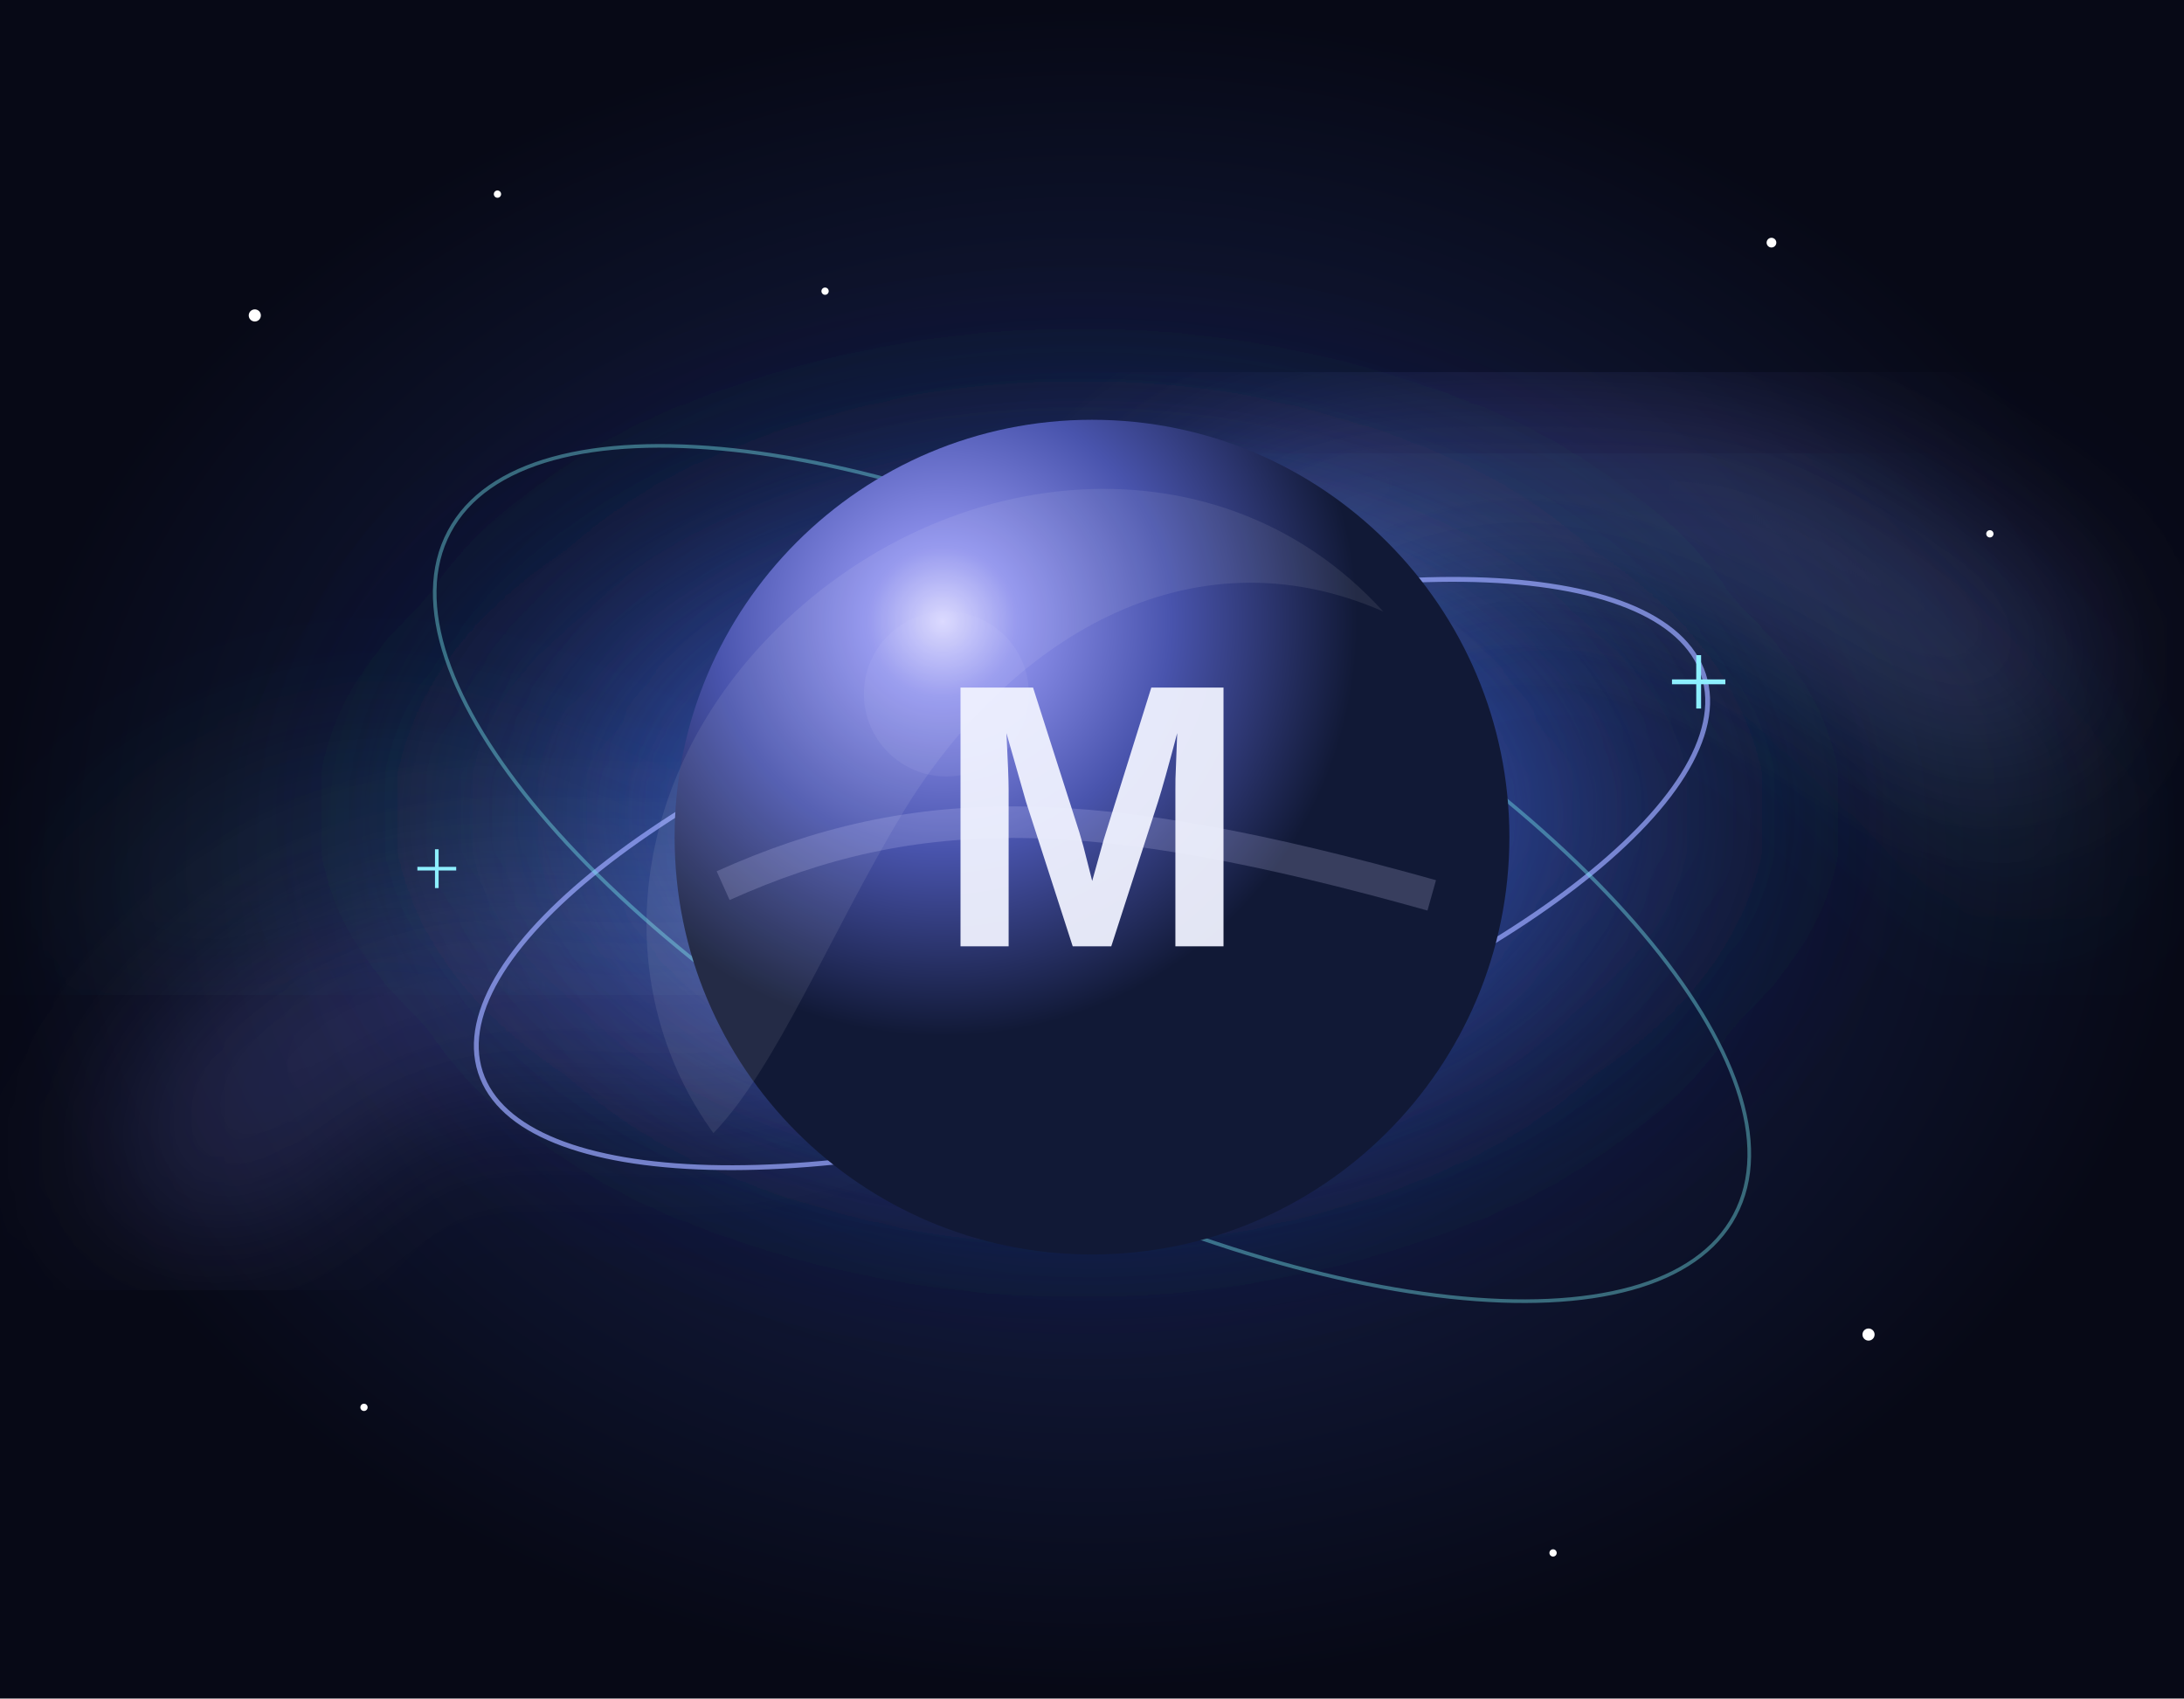
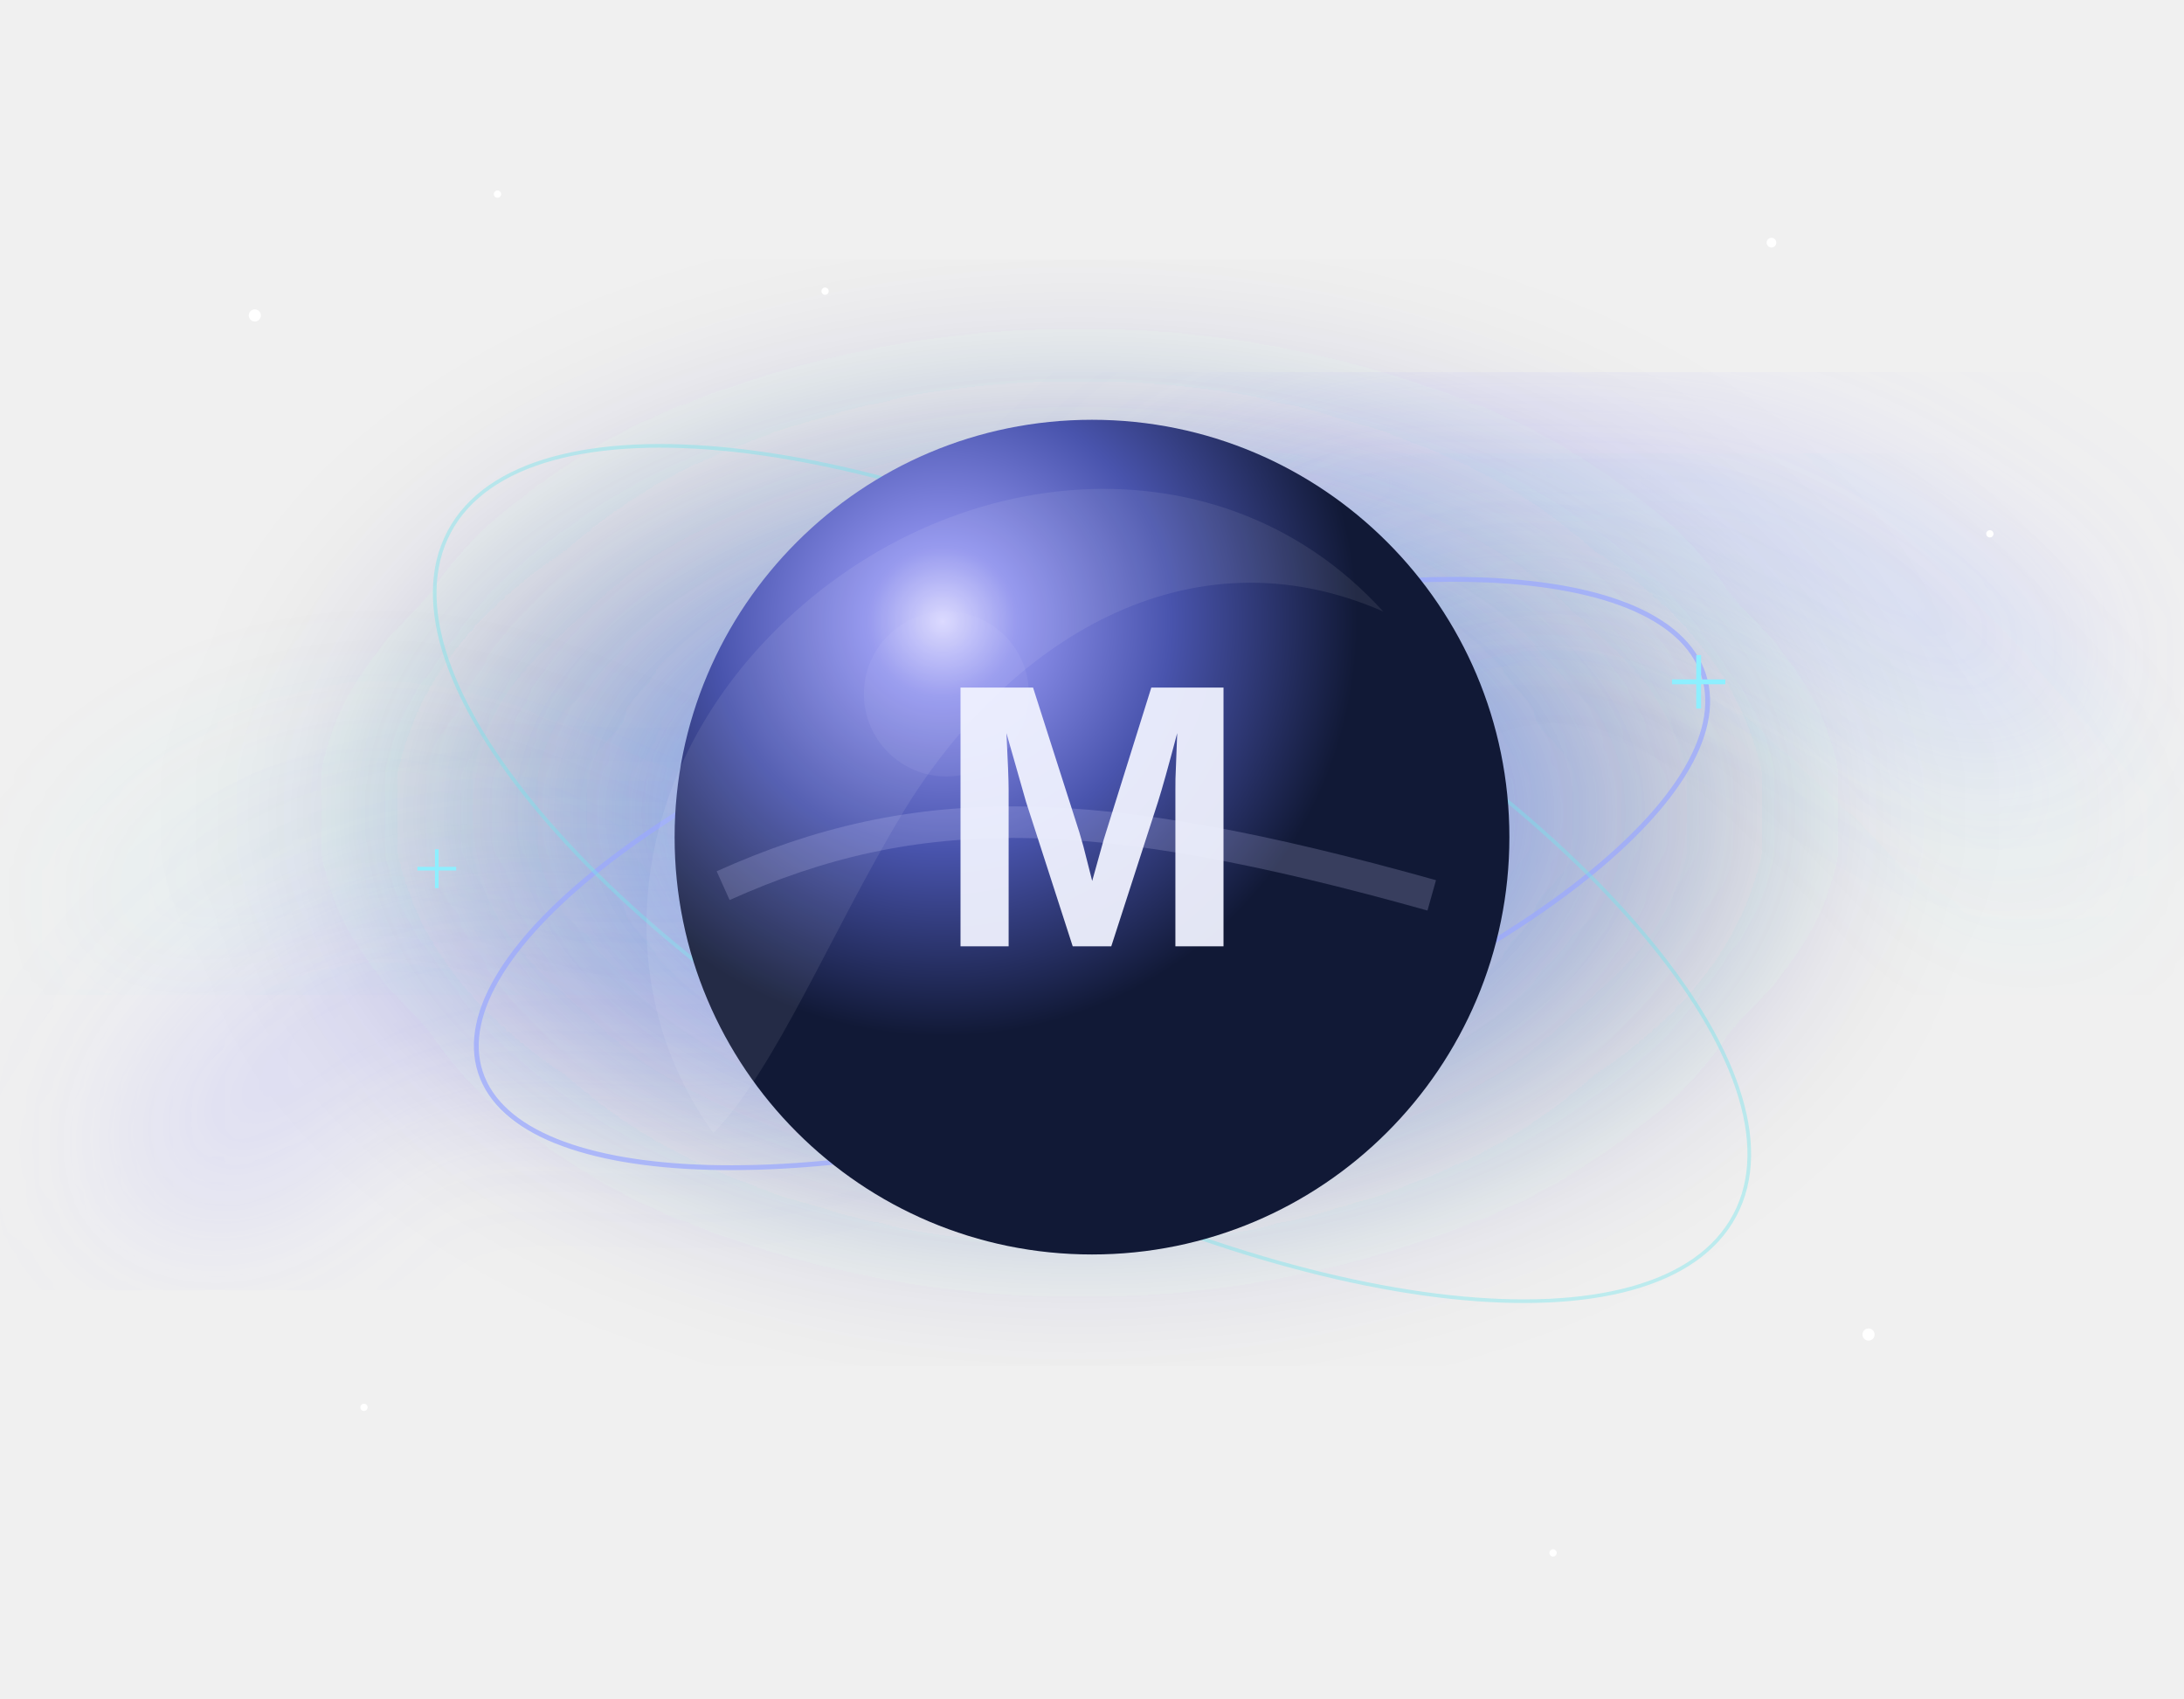
<svg xmlns="http://www.w3.org/2000/svg" viewBox="0 0 900 700">
  <defs>
    <radialGradient id="bg">
      <stop stop-color="#202b70" />
      <stop offset=".55" stop-color="#101735" />
      <stop offset="1" stop-color="#070916" />
    </radialGradient>
    <radialGradient id="neb">
      <stop stop-color="#8a6cff" stop-opacity=".9" />
      <stop offset=".45" stop-color="#416de0" stop-opacity=".55" />
      <stop offset="1" stop-color="#15234f" stop-opacity="0" />
    </radialGradient>
    <radialGradient id="planet" cx="32%" cy="24%">
      <stop stop-color="#d9d7ff" />
      <stop offset=".18" stop-color="#8e91ed" />
      <stop offset=".55" stop-color="#4954ad" />
      <stop offset="1" stop-color="#111936" />
    </radialGradient>
    <filter id="blur">
      <feGaussianBlur stdDeviation="35" />
    </filter>
  </defs>
-   <rect width="900" height="700" fill="url(#bg)" />
  <ellipse cx="445" cy="335" rx="330" ry="190" fill="url(#neb)" filter="url(#blur)" />
  <path d="M70 500C190 290 290 520 430 320S680 170 850 290" fill="none" stroke="#8c8aff" stroke-opacity=".24" stroke-width="65" filter="url(#blur)" />
  <path d="M50 390C210 220 280 510 450 330S690 170 850 360" fill="none" stroke="#69dce8" stroke-opacity=".18" stroke-width="28" filter="url(#blur)" />
  <ellipse cx="450" cy="360" rx="265" ry="94" fill="none" stroke="#9aa8ff" stroke-opacity=".72" stroke-width="2" transform="rotate(-18 450 360)" />
  <ellipse cx="450" cy="360" rx="300" ry="120" fill="none" stroke="#75e6ed" stroke-opacity=".42" stroke-width="1.5" transform="rotate(28 450 360)" />
  <circle cx="450" cy="345" r="172" fill="url(#planet)" />
  <path d="M310 270c70-80 190-95 260-18-80-35-155 12-198 83-30 50-52 105-78 132-40-55-38-135 16-197Z" fill="#fff" opacity=".08" />
  <circle cx="390" cy="286" r="34" fill="#d8d7ff" opacity=".08" />
  <path d="M298 365c80-36 153-35 292 4" stroke="#d2d5ff" stroke-opacity=".2" stroke-width="13" fill="none" />
  <text x="450" y="390" text-anchor="middle" font-family="Arial,sans-serif" font-weight="700" font-size="155" fill="#f0f2ff" opacity=".94">M</text>
  <g fill="#fff">
    <circle cx="105" cy="130" r="2.5" />
    <circle cx="205" cy="80" r="1.5" />
    <circle cx="730" cy="100" r="2" />
    <circle cx="820" cy="220" r="1.5" />
    <circle cx="770" cy="550" r="2.5" />
    <circle cx="150" cy="580" r="1.5" />
    <circle cx="640" cy="640" r="1.5" />
    <circle cx="340" cy="120" r="1.5" />
  </g>
  <g fill="#8defff">
    <path d="M700 270v22m-11-11h22" stroke="#8defff" stroke-width="2" />
    <path d="M180 350v16m-8-8h16" stroke="#8defff" stroke-width="1.5" />
  </g>
</svg>
